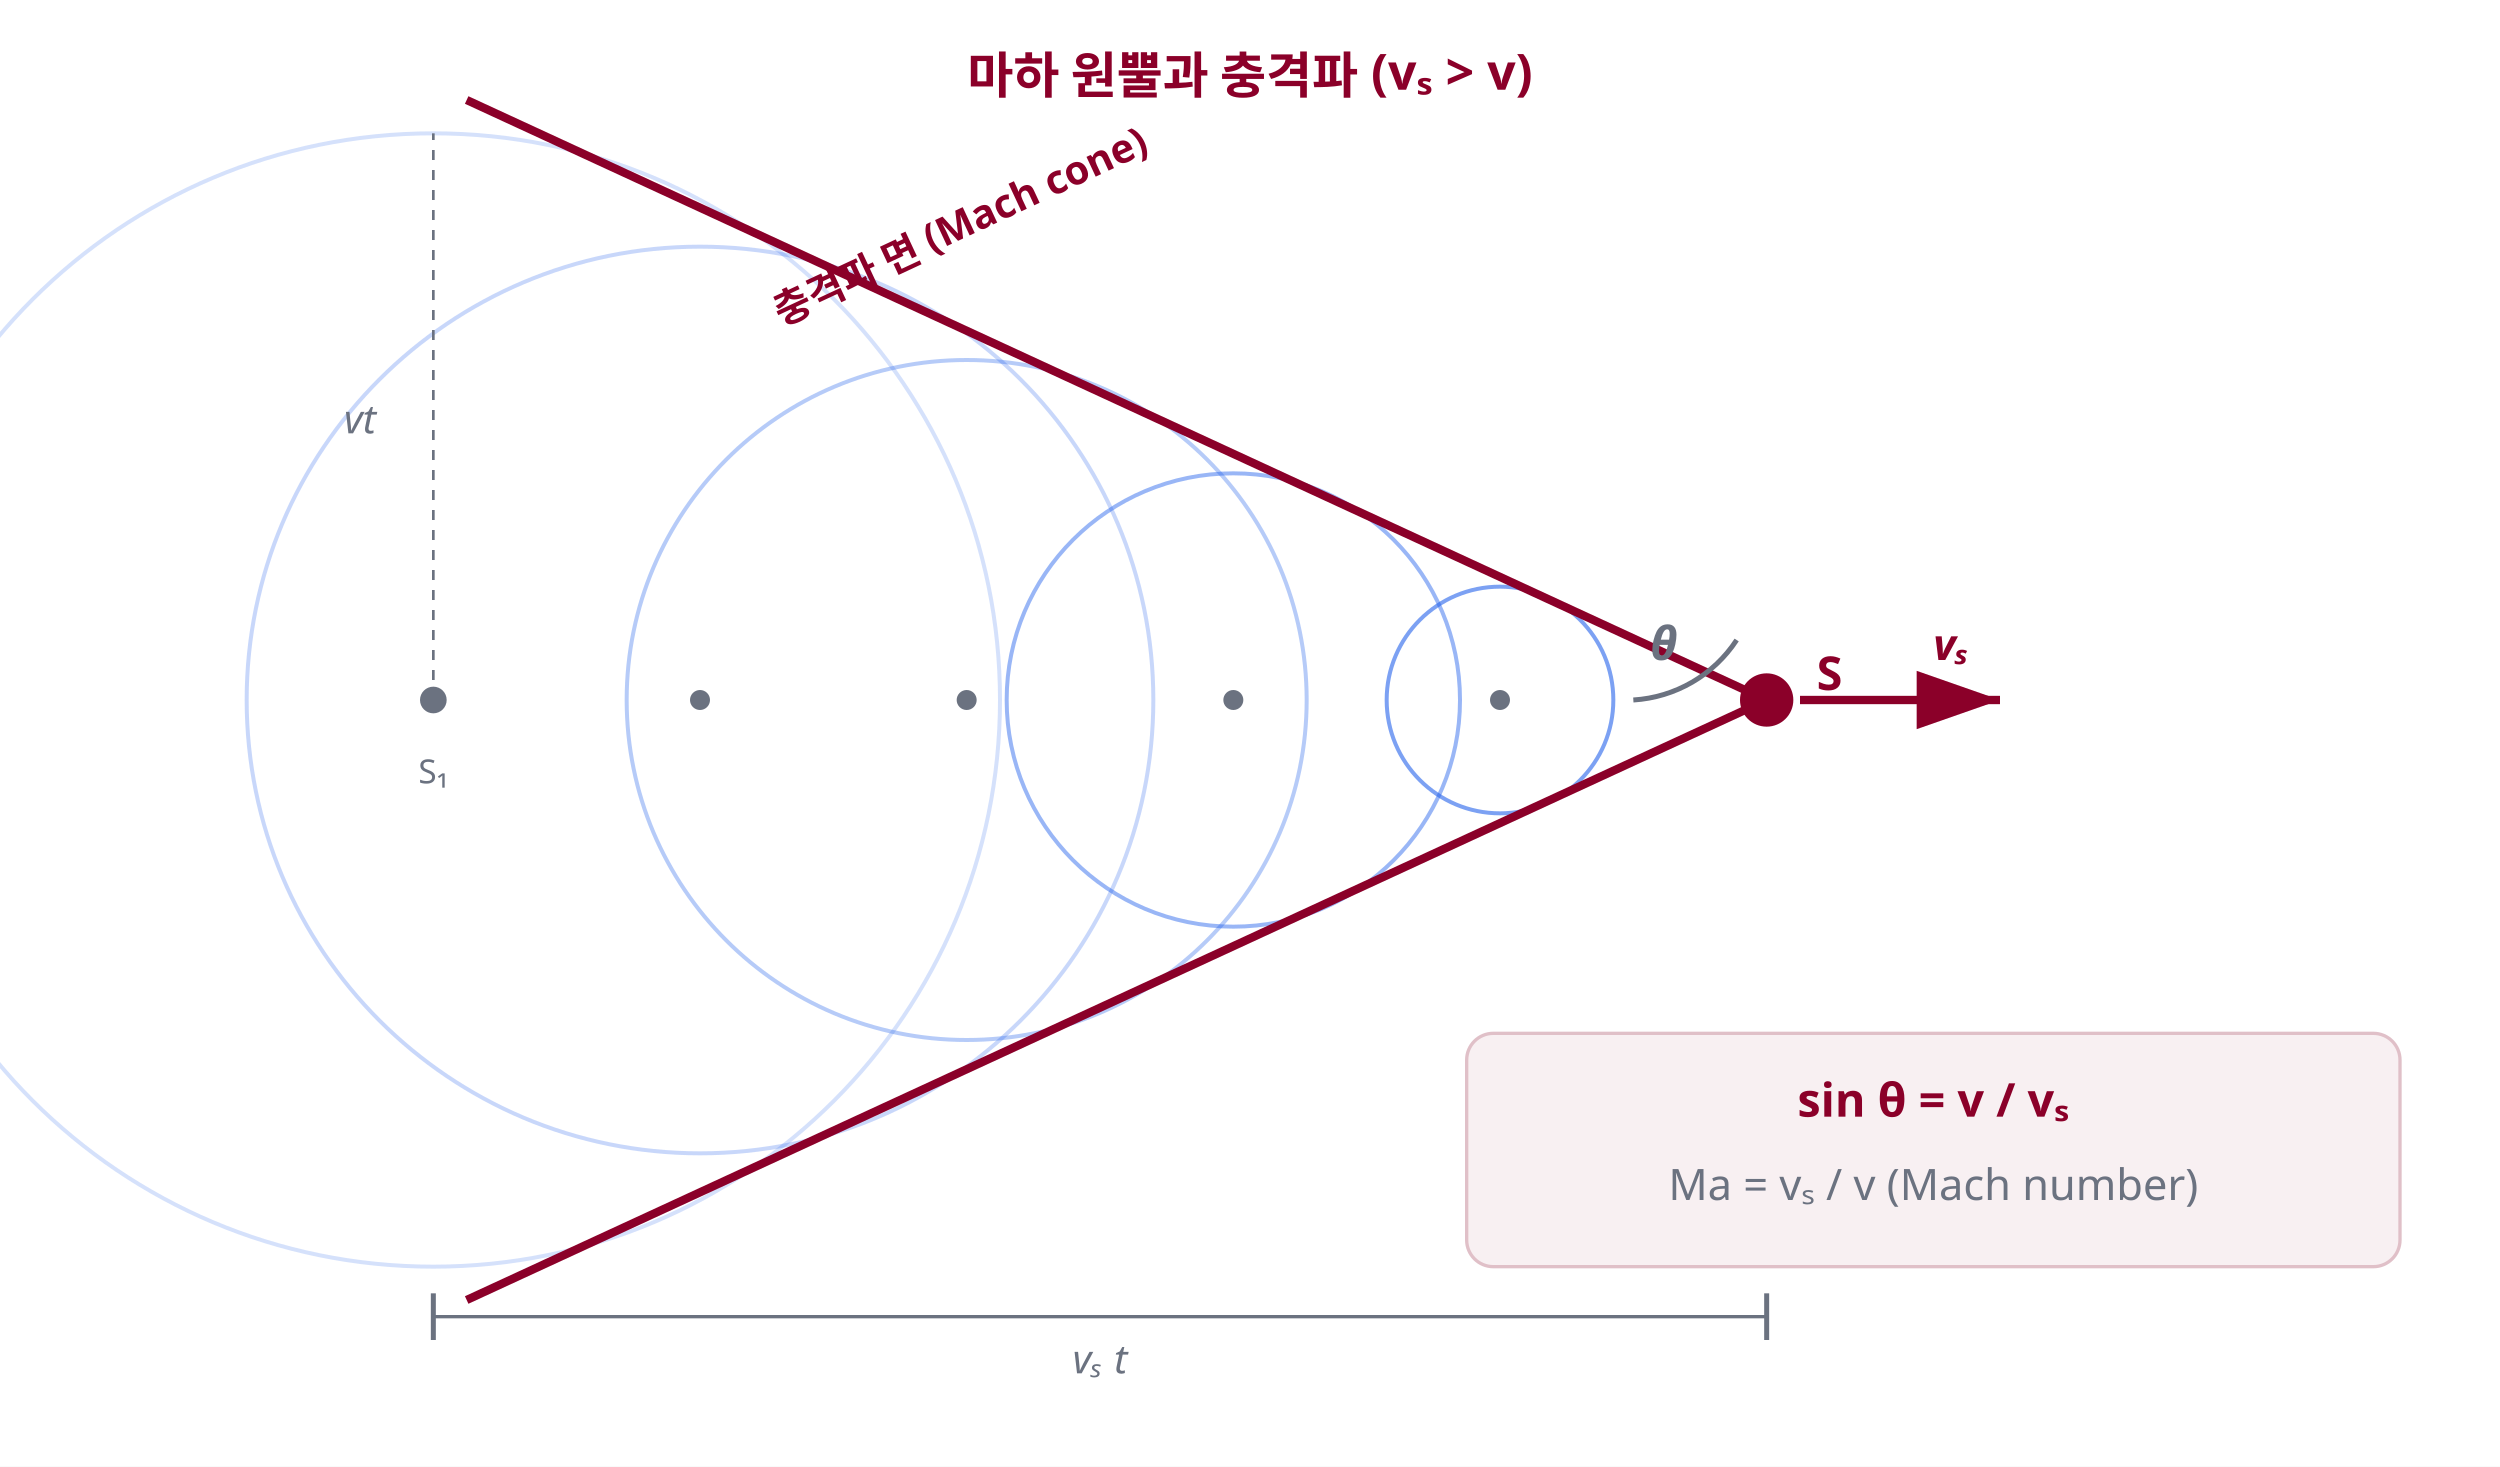
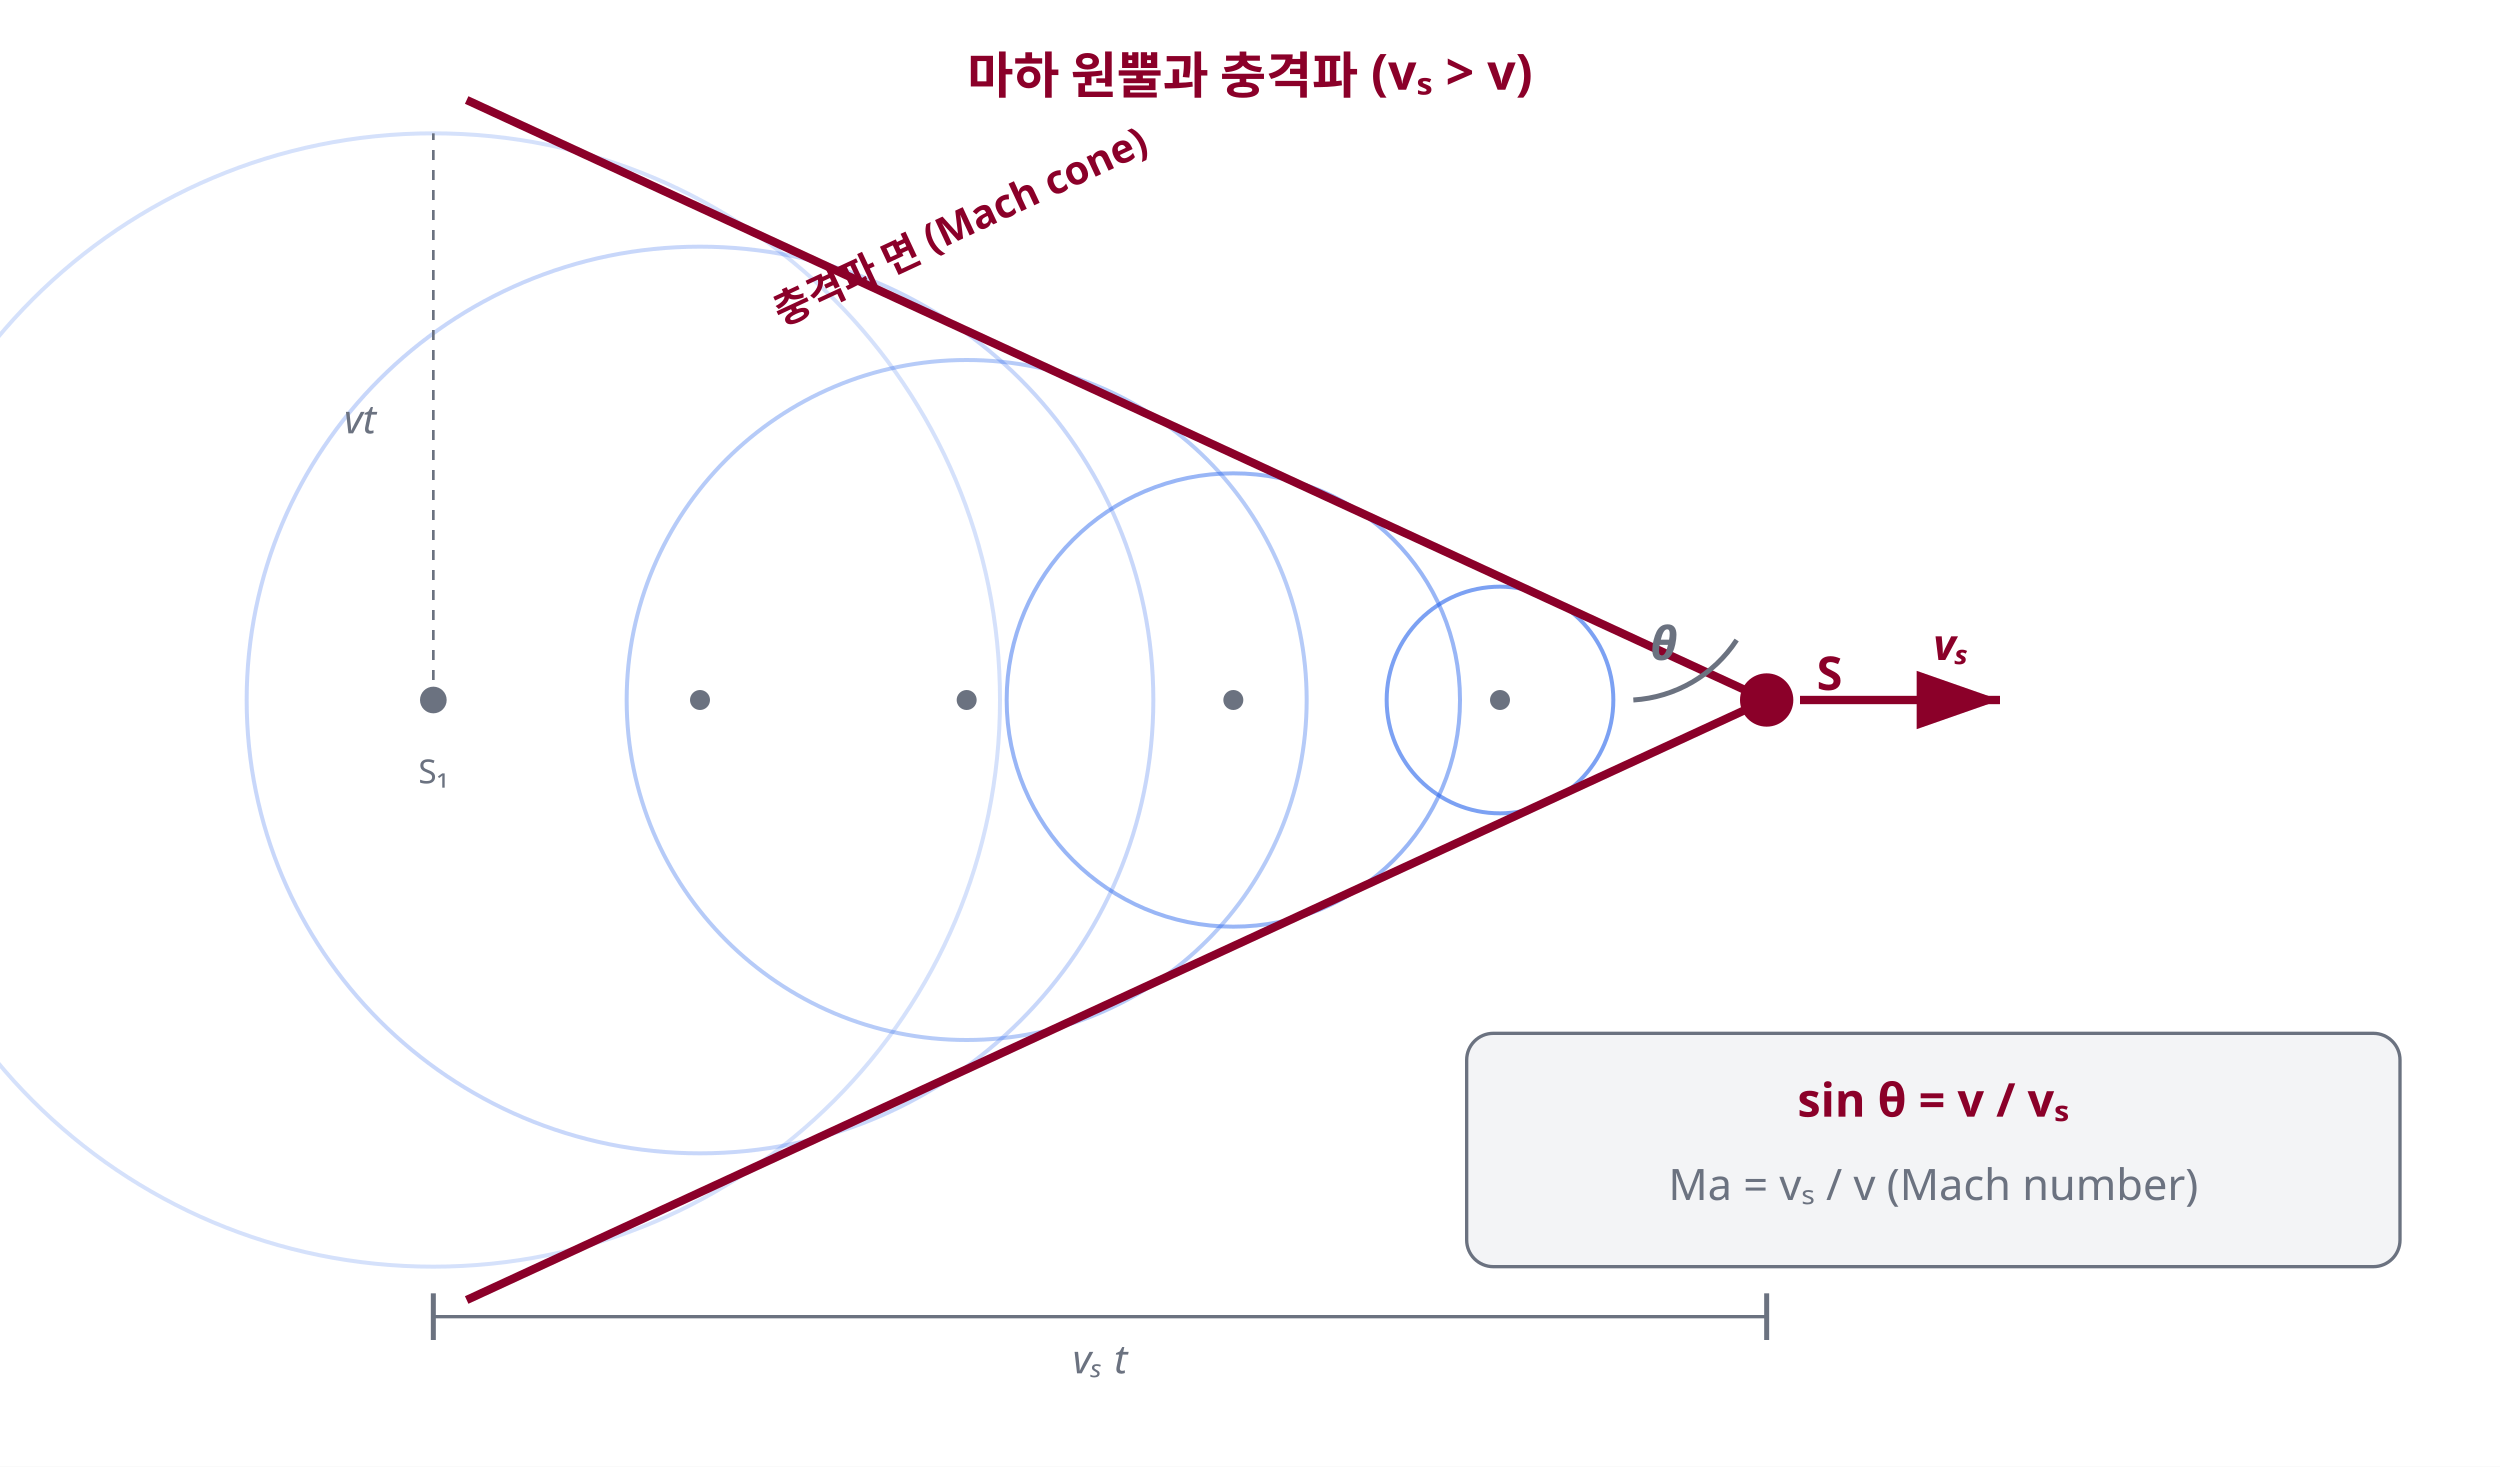
<svg xmlns="http://www.w3.org/2000/svg" viewBox="0 0 750 440" font-family="sans-serif">
  <defs>
    <marker id="arrMc" markerWidth="10" markerHeight="7" refX="10" refY="3.5" orient="auto">
      <path d="M0,0 L10,3.5 L0,7 Z" fill="#8B0029" />
    </marker>
    <marker id="arrGc" markerWidth="8" markerHeight="6" refX="8" refY="3" orient="auto">
      <path d="M0,0 L8,3 L0,6 Z" fill="#6B7280" />
    </marker>
  </defs>
  <rect width="750" height="440" fill="white" />
  <text x="375" y="28" text-anchor="middle" font-size="15" font-weight="bold" fill="#8B0029">마하 원뿔과 충격파 (vₛ &gt; v)</text>
  <circle cx="130" cy="210" r="4" fill="#6B7280" />
  <text x="130" y="235" text-anchor="middle" font-size="10" fill="#6B7280">S₁</text>
  <circle cx="130" cy="210" r="170" fill="none" stroke="#2563EB30" stroke-width="1.2" />
  <circle cx="210" cy="210" r="3" fill="#6B7280" />
  <circle cx="210" cy="210" r="136" fill="none" stroke="#2563EB40" stroke-width="1.2" />
  <circle cx="290" cy="210" r="3" fill="#6B7280" />
  <circle cx="290" cy="210" r="102" fill="none" stroke="#2563EB55" stroke-width="1.2" />
  <circle cx="370" cy="210" r="3" fill="#6B7280" />
  <circle cx="370" cy="210" r="68" fill="none" stroke="#2563EB77" stroke-width="1.2" />
  <circle cx="450" cy="210" r="3" fill="#6B7280" />
  <circle cx="450" cy="210" r="34" fill="none" stroke="#2563EB99" stroke-width="1.2" />
  <circle cx="530" cy="210" r="8" fill="#8B0029" />
  <text x="545" y="207" font-size="14" font-weight="bold" fill="#8B0029">S</text>
  <line x1="540" y1="210" x2="600" y2="210" stroke="#8B0029" stroke-width="2.5" marker-end="url(#arrMc)" />
  <text x="580" y="198" font-size="13" fill="#8B0029" font-style="italic" font-weight="bold">vₛ</text>
  <line x1="530" y1="210" x2="140" y2="30" stroke="#8B0029" stroke-width="2.5" />
  <line x1="530" y1="210" x2="140" y2="390" stroke="#8B0029" stroke-width="2.5" />
  <text x="290" y="72" text-anchor="middle" font-size="12" fill="#8B0029" font-weight="bold" transform="rotate(-25,290,72)">충격파 면 (Mach cone)</text>
  <path d="M490,210 A40,40 0 0,0 521,192" fill="none" stroke="#6B7280" stroke-width="1.5" />
  <text x="495" y="198" font-size="14" fill="#6B7280" font-style="italic" font-weight="bold">θ</text>
  <line x1="130" y1="395" x2="530" y2="395" stroke="#6B7280" stroke-width="1" />
  <line x1="130" y1="388" x2="130" y2="402" stroke="#6B7280" stroke-width="1.5" />
  <line x1="530" y1="388" x2="530" y2="402" stroke="#6B7280" stroke-width="1.5" />
  <text x="330" y="412" text-anchor="middle" font-size="12" fill="#6B7280" font-style="italic">vₛ t</text>
  <line x1="130" y1="210" x2="130" y2="40" stroke="#6B7280" stroke-width="0.8" stroke-dasharray="3 3" />
  <text x="108" y="130" text-anchor="middle" font-size="12" fill="#6B7280" font-style="italic">vt</text>
-   <rect x="440" y="310" width="280" height="70" rx="8" fill="#f8f0f2" stroke="#e0c0c8" stroke-width="1" />
+   <rect x="440" y="310" width="280" height="70" rx="8" fill="#F3F4F6" stroke="#6B7280" stroke-width="1" />
  <text x="580" y="335" text-anchor="middle" font-size="14" font-weight="bold" fill="#8B0029">sin θ = v / vₛ</text>
  <text x="580" y="360" text-anchor="middle" font-size="13" fill="#6B7280">Ma = vₛ / v  (Mach number)</text>
</svg>
